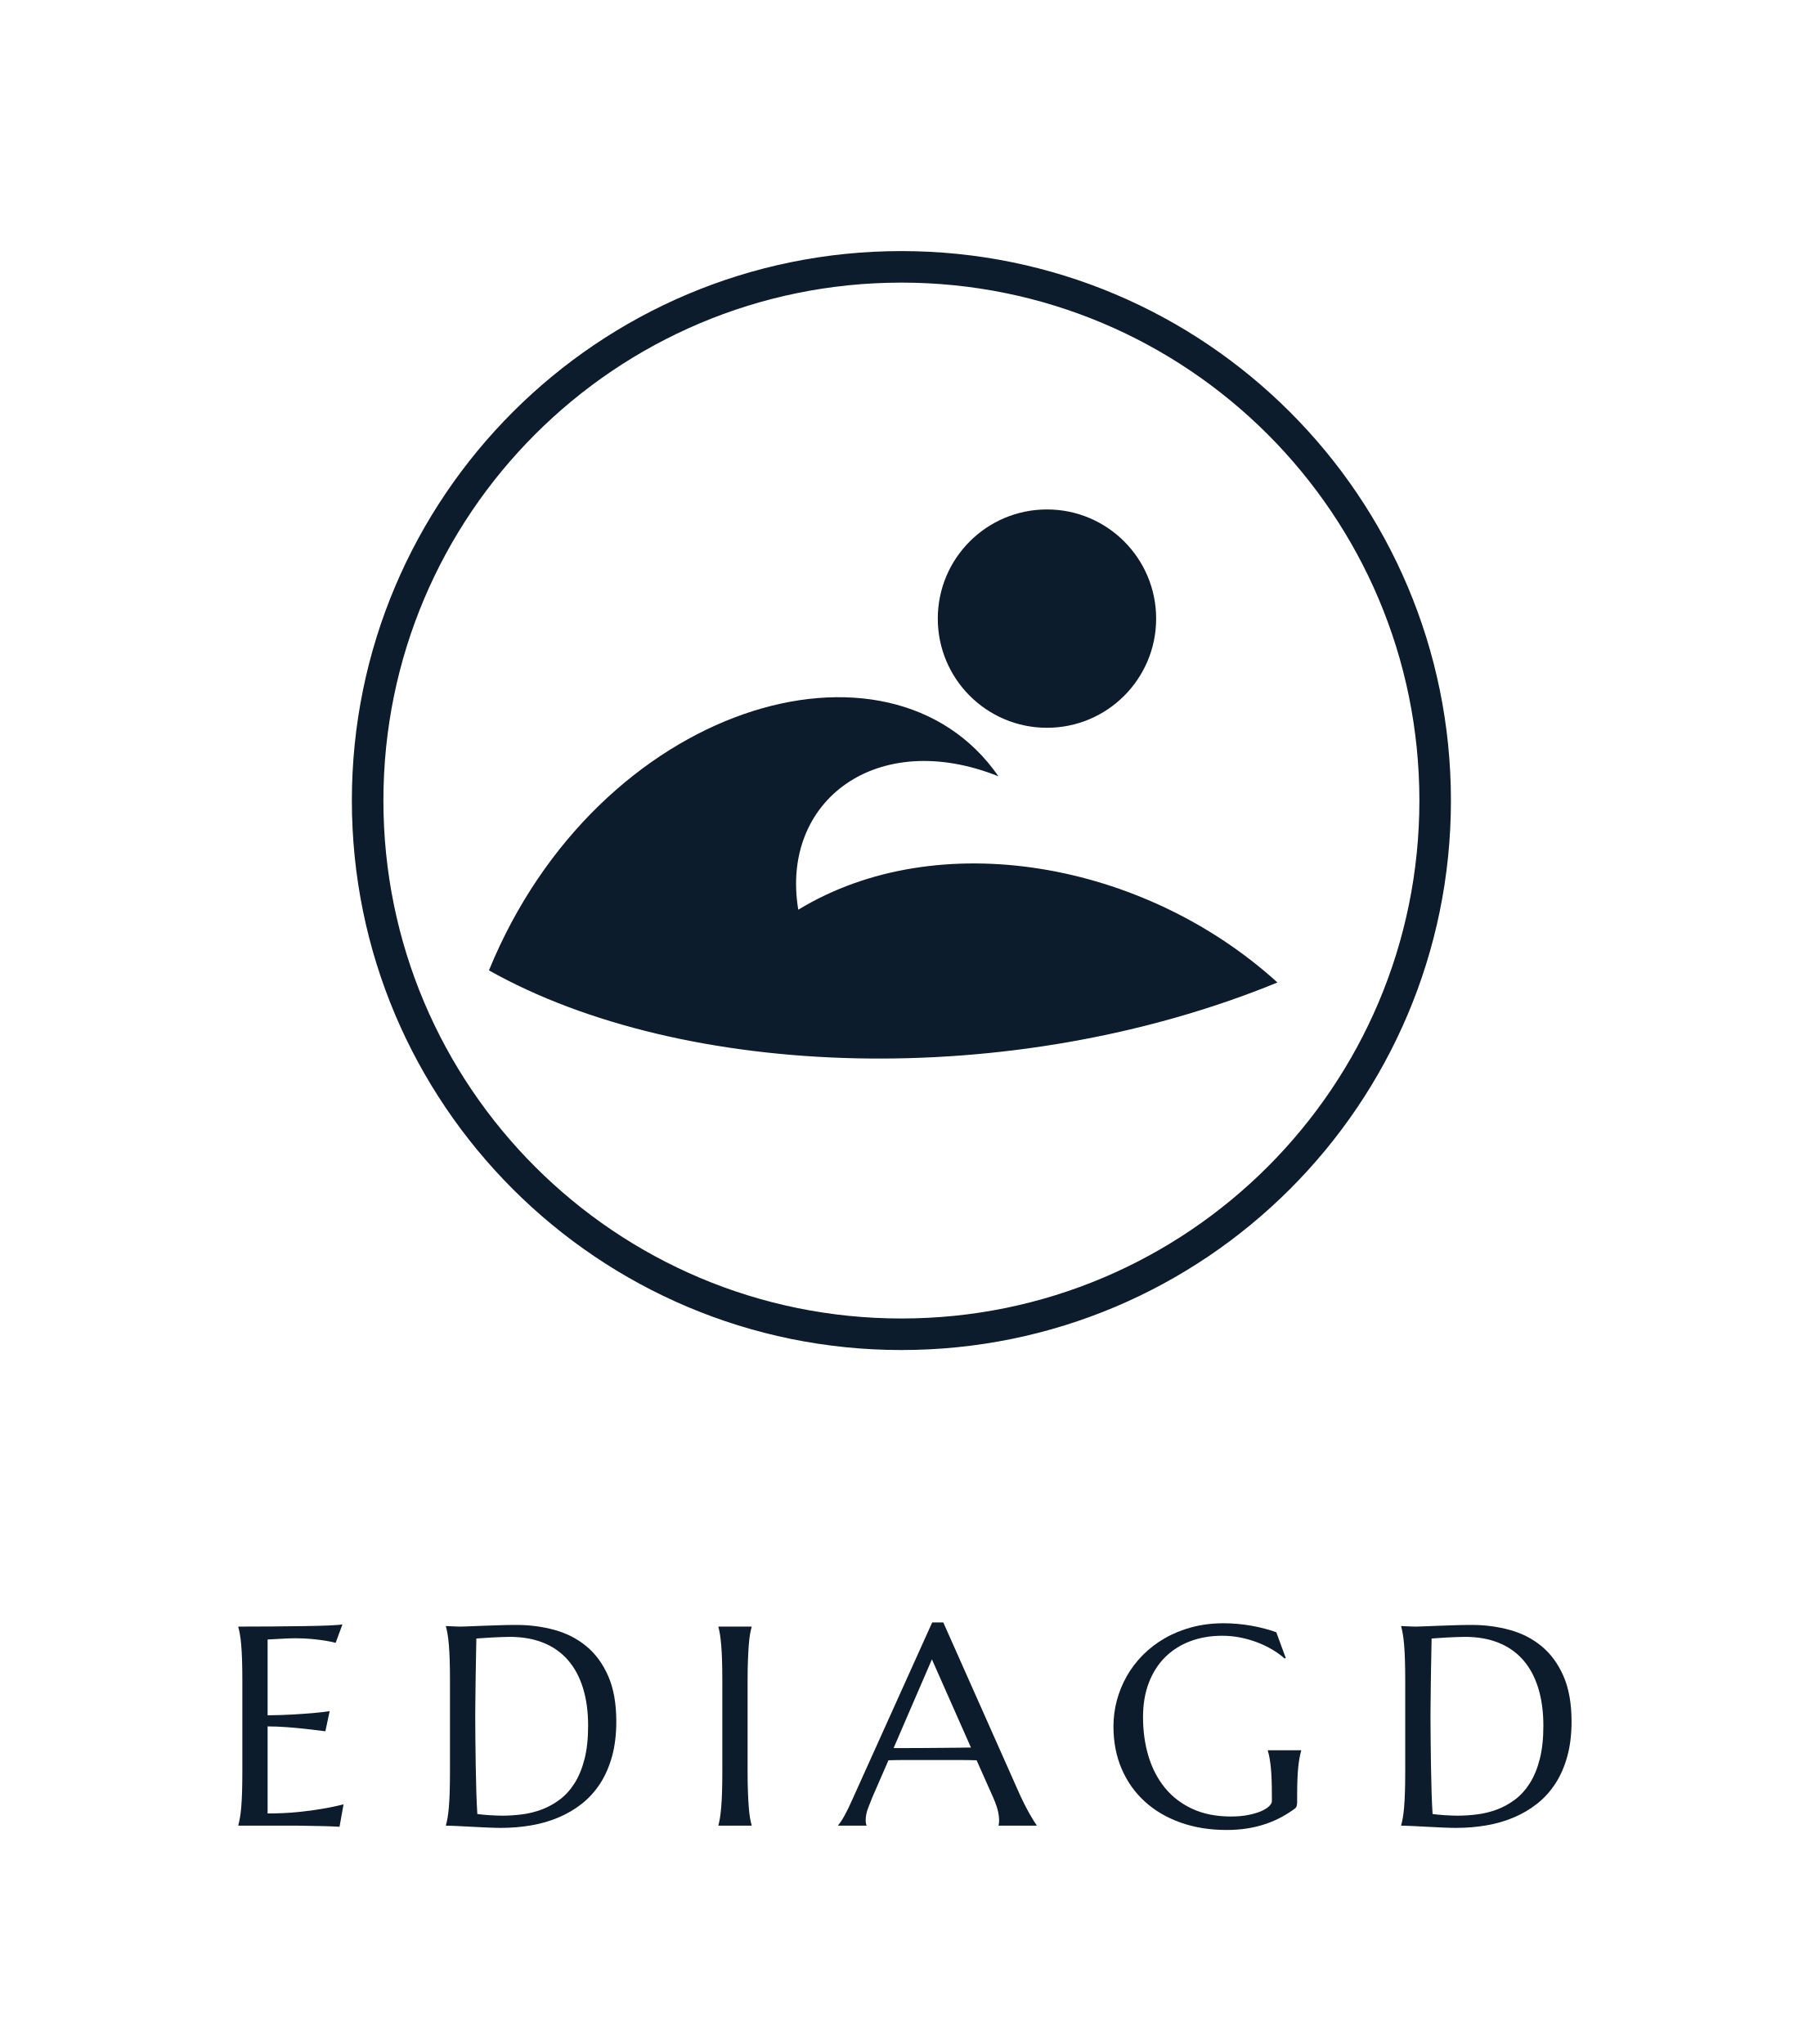
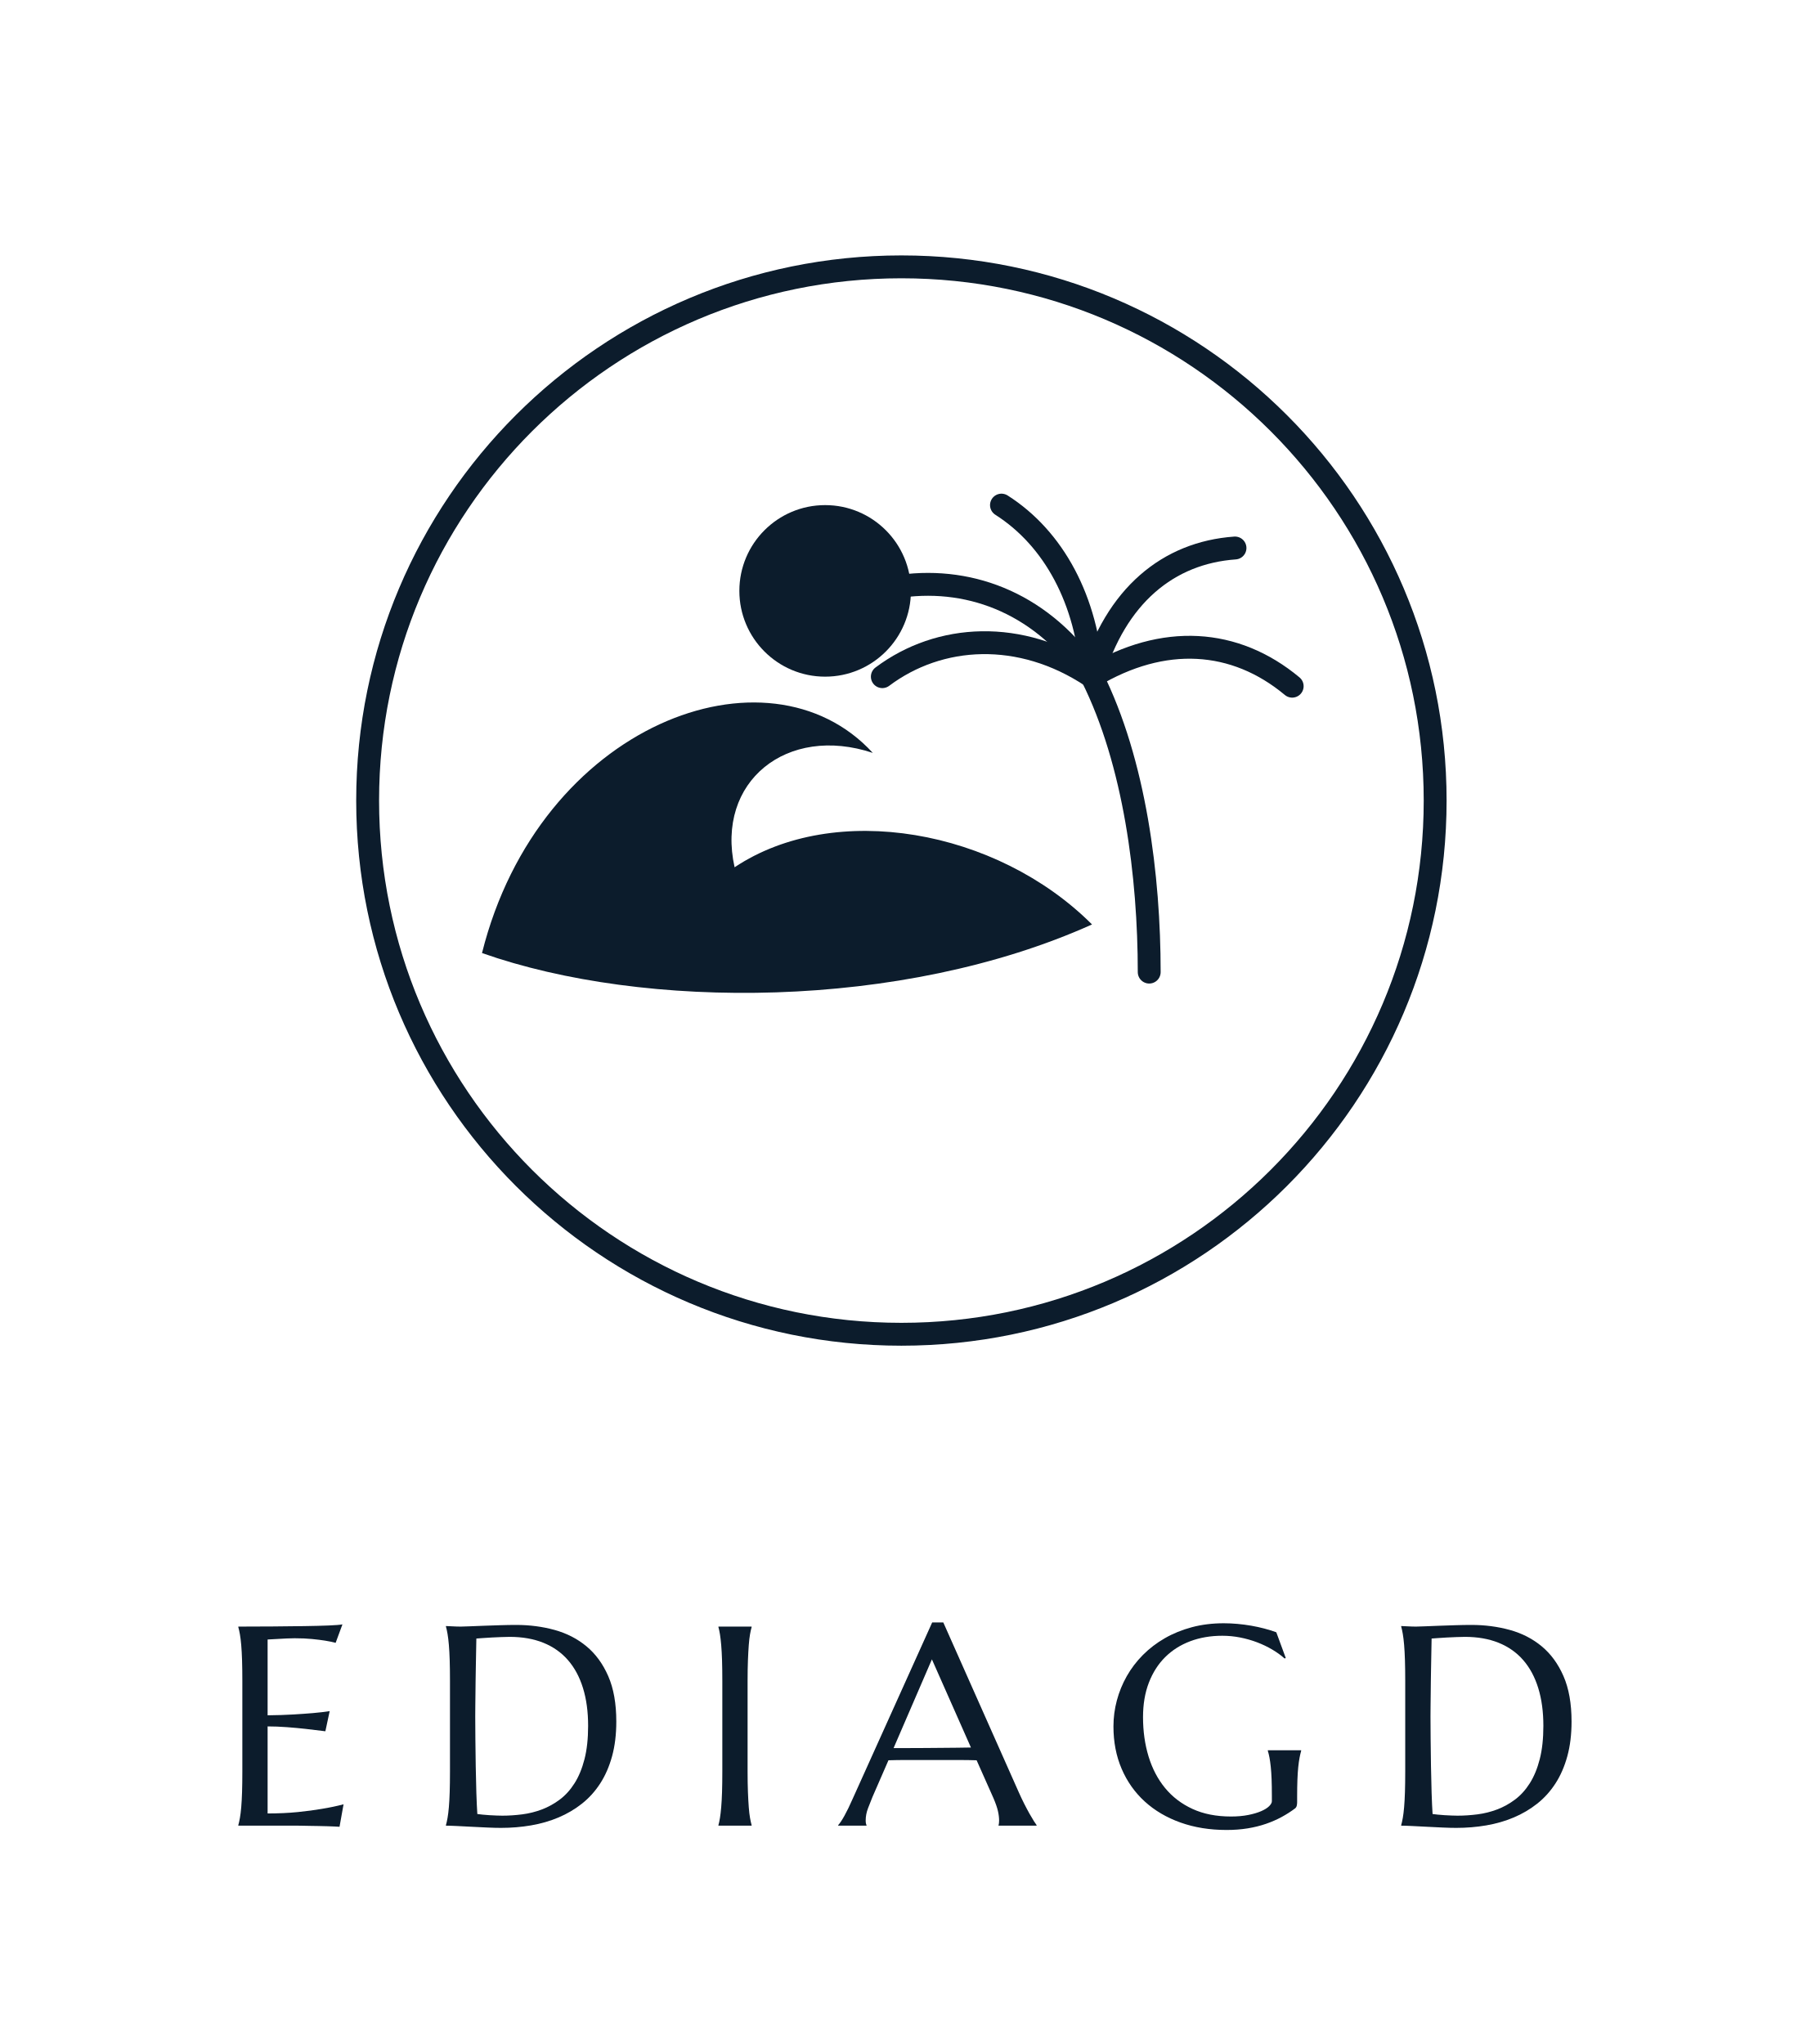
<svg xmlns="http://www.w3.org/2000/svg" viewBox="-26.297 -18.0 148.594 168.513" width="148.6" height="168.5" role="img" aria-label="EDIAGD">
-   <circle cx="48" cy="48" r="44" fill="none" stroke="#0C1C2C" stroke-width="2.6" />
-   <circle cx="60" cy="33" r="9" fill="#0C1C2C" />
-   <path d="M14 62 C 23 40, 47 33, 56 46 C 46 42, 38 48, 39.5 57 C 51 50, 68 53, 79 63 C 57 72, 30 71, 14 62 Z" fill="#0C1C2C" />
+   <g transform="translate(0.8571 0.8571) scale(0.785714)">
+     <circle cx="60" cy="60" r="56" fill="none" stroke="#0C1C2C" stroke-width="2.4" />
+     <circle cx="52" cy="38" r="9" fill="#0C1C2C" />
+     <g fill="none" stroke="#0C1C2C" stroke-width="2.4" stroke-linecap="round">
+       <path d="M86 78 C 86 68, 84.5 56, 80 47" />
+       <path d="M80 47 C 72.5 42, 64 42.5, 58 47" />
+       <path d="M80 47 C 75 39.5, 67.5 36.5, 60 37.5" />
+       <path d="M80 47 C 82.5 38.5, 88 34, 95 33.5" />
+       <path d="M80 47 C 87.5 42.5, 95 43, 101 48" />
+       <path d="M80 47 C 79.5 39, 76 32.5, 70.5 29" />
+     </g>
+     <path d="M16 76 C 22 52, 46 43, 57 55 C 48 52, 40.5 58, 42.5 67 C 53 60, 70 63, 80 73 C 60 82, 33 82, 16 76 Z" fill="#0C1C2C" />
+   </g>
  <g fill="#0C1C2C">
    <path transform="translate(-8.297 132.513) scale(0.011445 -0.011445)" d="M143 1434Q268 1434 391.5 1435.0Q515 1436 618.0 1437.5Q721 1439 794.0 1442.0Q867 1445 893 1450L844 1317Q811 1326 767 1333Q729 1339 674.5 1344.5Q620 1350 549 1350Q525 1350 491.5 1348.5Q458 1347 427 1345Q391 1343 354 1341V795Q457 796 540.0 801.0Q623 806 681 811Q749 817 801 825L770 680Q701 689 629 697Q567 704 494.0 709.5Q421 715 354 715V88Q472 88 571.0 98.0Q670 108 744 121Q830 135 901 154L872 -8Q860 -7 836.0 -6.0Q812 -5 782.5 -4.0Q753 -3 720.5 -2.5Q688 -2 659.0 -1.5Q630 -1 607.5 -0.5Q585 0 575 0H143V4Q149 25 154.5 56.0Q160 87 164.0 133.0Q168 179 170.0 242.5Q172 306 172 391V1042Q172 1127 170.0 1190.5Q168 1254 164.0 1300.5Q160 1347 154.5 1378.0Q149 1409 143 1430V1434Z" />
    <path transform="translate(8.819 132.513) scale(0.011445 -0.011445)" d="M362 1348Q360 1236 358 1131Q357 1086 356.5 1039.0Q356 992 355.5 946.5Q355 901 354.5 859.5Q354 818 354 786Q354 719 355.0 624.0Q356 529 357.5 429.0Q359 329 362.0 237.0Q365 145 369 84Q383 82 406.5 79.5Q430 77 456.0 75.5Q482 74 507.0 73.0Q532 72 549 72Q619 72 692.5 81.5Q766 91 834.5 117.0Q903 143 963.5 188.5Q1024 234 1069.5 306.0Q1115 378 1141.0 479.5Q1167 581 1167 719Q1167 872 1130.0 991.5Q1093 1111 1021.5 1193.0Q950 1275 844.5 1317.5Q739 1360 602 1360Q575 1360 541.0 1358.5Q507 1357 473.5 1355.5Q440 1354 410.5 1351.5Q381 1349 362 1348ZM143 1438Q166 1437 186 1436Q203 1435 221.0 1434.5Q239 1434 250 1434Q269 1434 313.5 1436.0Q358 1438 415.0 1440.0Q472 1442 533.5 1444.0Q595 1446 649 1446Q794 1446 925.0 1410.0Q1056 1374 1155.0 1292.0Q1254 1210 1312.0 1077.0Q1370 944 1370 750Q1370 611 1339.5 500.0Q1309 389 1254.0 304.0Q1199 219 1122.5 158.5Q1046 98 953.5 59.0Q861 20 756.0 2.0Q651 -16 539 -16Q499 -16 442.5 -13.5Q386 -11 329.0 -8.0Q272 -5 221.5 -2.5Q171 0 143 0V4Q149 25 154.5 56.0Q160 87 164.0 133.0Q168 179 170.0 242.5Q172 306 172 391V1042Q172 1127 170.0 1191.5Q168 1256 164.0 1302.5Q160 1349 154.5 1381.0Q149 1413 143 1434Z" />
    <path transform="translate(31.178 132.513) scale(0.011445 -0.011445)" d="M152 4Q158 25 163.0 56.0Q168 87 172.0 133.0Q176 179 178.0 242.5Q180 306 180 391V1042Q180 1127 178.0 1190.5Q176 1254 172.0 1300.5Q168 1347 163.0 1378.0Q158 1409 152 1430V1434H391V1430Q385 1409 379.5 1378.0Q374 1347 370.5 1300.5Q367 1254 364.5 1190.5Q362 1127 362 1042V391Q362 306 364.5 242.5Q367 179 370.5 133.0Q374 87 379.5 56.0Q385 25 391 4V0H152Z" />
    <path transform="translate(43.019 132.513) scale(0.011445 -0.011445)" d="M1135 0V4Q1137 9 1138.0 19.0Q1139 29 1139 37Q1139 68 1130.5 105.5Q1122 143 1098 199L977 471Q921 473 828.0 473.0Q735 473 627 473Q548 473 474.5 473.0Q401 473 342 471L227 207Q212 170 195.0 126.0Q178 82 178 37Q178 24 180.0 15.5Q182 7 184 4V0H-20V4Q-2 23 25.0 71.5Q52 120 84 193L657 1464H737L1280 242Q1299 199 1319.5 158.5Q1340 118 1358.0 86.0Q1376 54 1390.0 32.0Q1404 10 1409 4V0ZM487 559Q545 559 606.0 559.5Q667 560 725.5 560.5Q784 561 838.0 561.5Q892 562 936 563L655 1198L379 559Z" />
    <path transform="translate(64.542 132.513) scale(0.011445 -0.011445)" d="M1405 168Q1405 157 1402.5 145.0Q1400 133 1391 125Q1346 91 1293.5 62.5Q1241 34 1180.0 13.0Q1119 -8 1048.5 -19.5Q978 -31 897 -31Q715 -31 565.0 22.5Q415 76 307.5 174.0Q200 272 141.0 409.5Q82 547 82 715Q82 810 106.5 902.0Q131 994 178.0 1077.0Q225 1160 294.0 1229.5Q363 1299 451.5 1350.0Q540 1401 646.5 1429.5Q753 1458 877 1458Q925 1458 975.0 1453.5Q1025 1449 1074.0 1440.5Q1123 1432 1168.5 1420.0Q1214 1408 1255 1393L1323 1208L1315 1204Q1276 1239 1225.0 1269.0Q1174 1299 1116.0 1321.0Q1058 1343 994.5 1355.5Q931 1368 866 1368Q740 1368 635.0 1328.5Q530 1289 454.5 1214.0Q379 1139 337.0 1030.0Q295 921 295 782Q295 629 335.0 498.0Q375 367 454.0 271.0Q533 175 651.5 120.5Q770 66 928 66Q998 66 1053.0 77.0Q1108 88 1146.0 104.5Q1184 121 1203.5 140.5Q1223 160 1223 176V215Q1223 285 1221.0 336.0Q1219 387 1215.0 424.5Q1211 462 1206.0 489.0Q1201 516 1194 539V543H1434V539Q1428 518 1422.5 489.5Q1417 461 1413.0 422.0Q1409 383 1407.0 330.5Q1405 278 1405 209Z" />
    <path transform="translate(87.564 132.513) scale(0.011445 -0.011445)" d="M362 1348Q360 1236 358 1131Q357 1086 356.5 1039.0Q356 992 355.5 946.5Q355 901 354.5 859.5Q354 818 354 786Q354 719 355.0 624.0Q356 529 357.5 429.0Q359 329 362.0 237.0Q365 145 369 84Q383 82 406.5 79.5Q430 77 456.0 75.5Q482 74 507.0 73.0Q532 72 549 72Q619 72 692.5 81.5Q766 91 834.5 117.0Q903 143 963.5 188.5Q1024 234 1069.5 306.0Q1115 378 1141.0 479.5Q1167 581 1167 719Q1167 872 1130.0 991.5Q1093 1111 1021.5 1193.0Q950 1275 844.5 1317.5Q739 1360 602 1360Q575 1360 541.0 1358.5Q507 1357 473.5 1355.5Q440 1354 410.5 1351.5Q381 1349 362 1348ZM143 1438Q166 1437 186 1436Q203 1435 221.0 1434.5Q239 1434 250 1434Q269 1434 313.5 1436.0Q358 1438 415.0 1440.0Q472 1442 533.5 1444.0Q595 1446 649 1446Q794 1446 925.0 1410.0Q1056 1374 1155.0 1292.0Q1254 1210 1312.0 1077.0Q1370 944 1370 750Q1370 611 1339.5 500.0Q1309 389 1254.0 304.0Q1199 219 1122.5 158.5Q1046 98 953.5 59.0Q861 20 756.0 2.0Q651 -16 539 -16Q499 -16 442.5 -13.5Q386 -11 329.0 -8.0Q272 -5 221.5 -2.5Q171 0 143 0V4Q149 25 154.5 56.0Q160 87 164.0 133.0Q168 179 170.0 242.5Q172 306 172 391V1042Q172 1127 170.0 1191.5Q168 1256 164.0 1302.5Q160 1349 154.5 1381.0Q149 1413 143 1434Z" />
  </g>
</svg>
